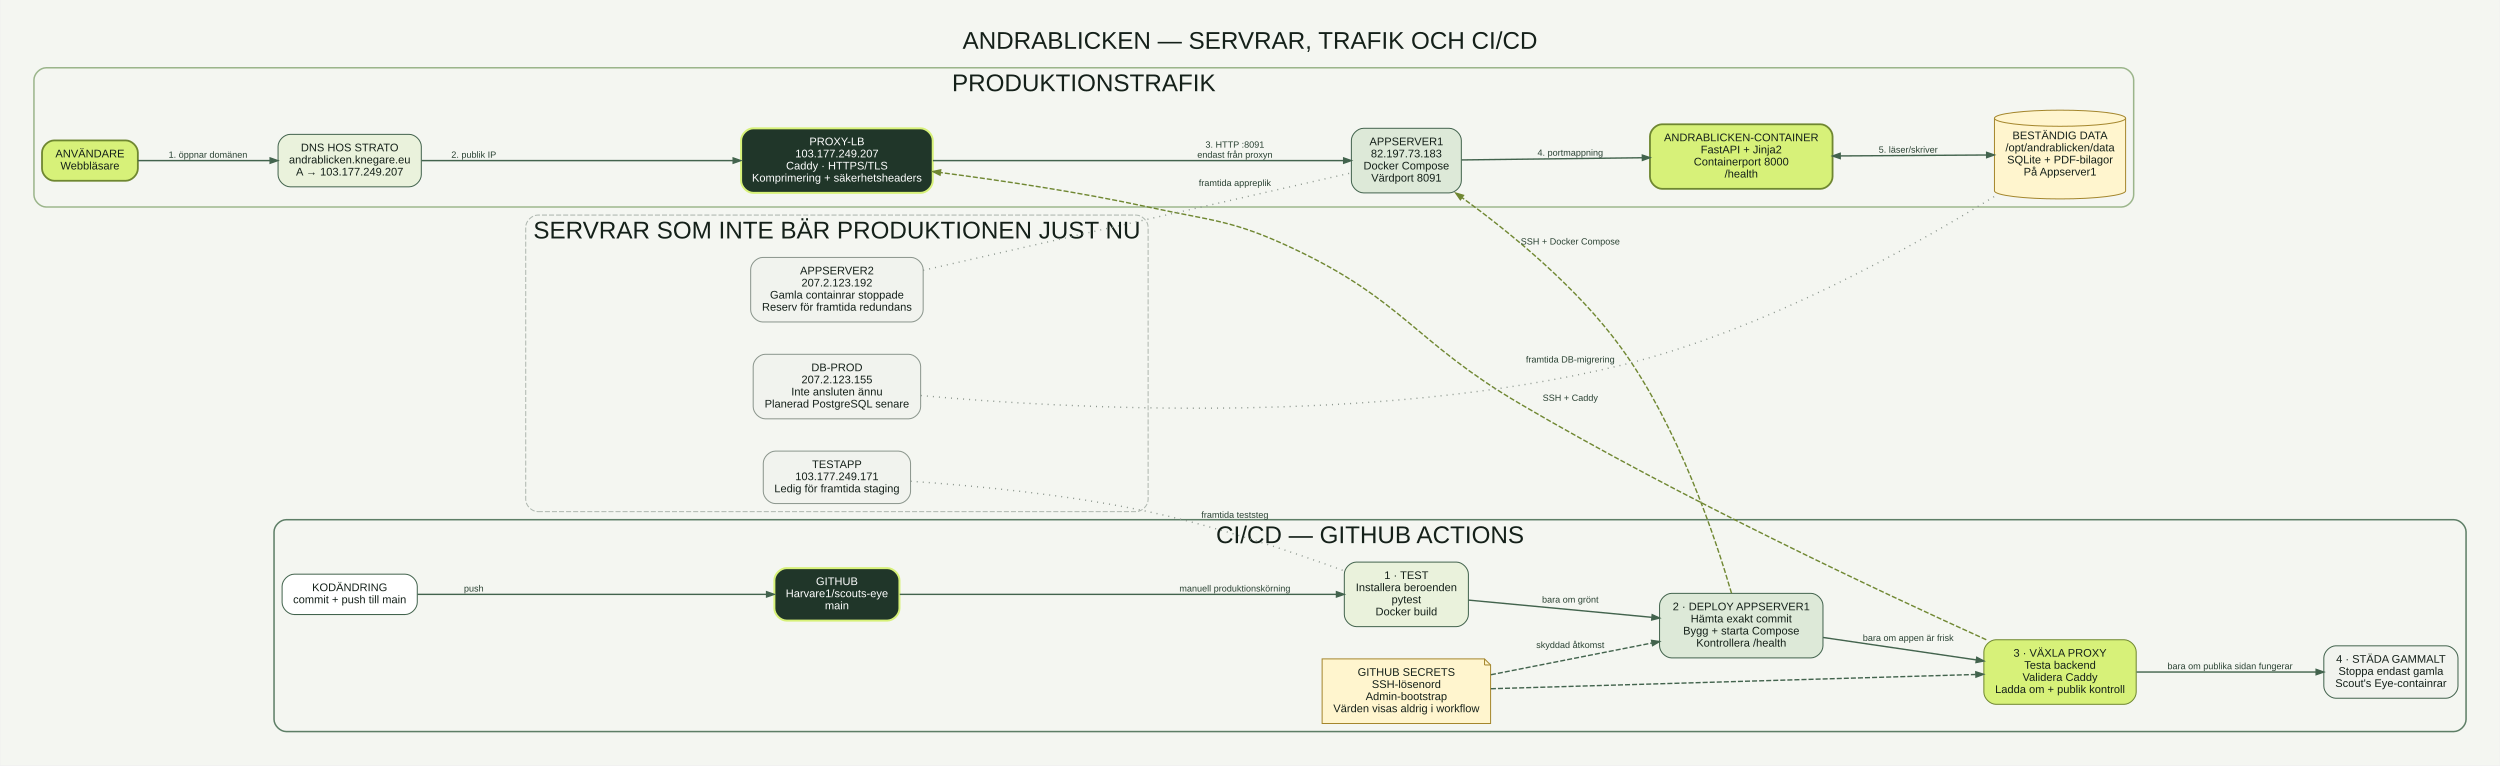
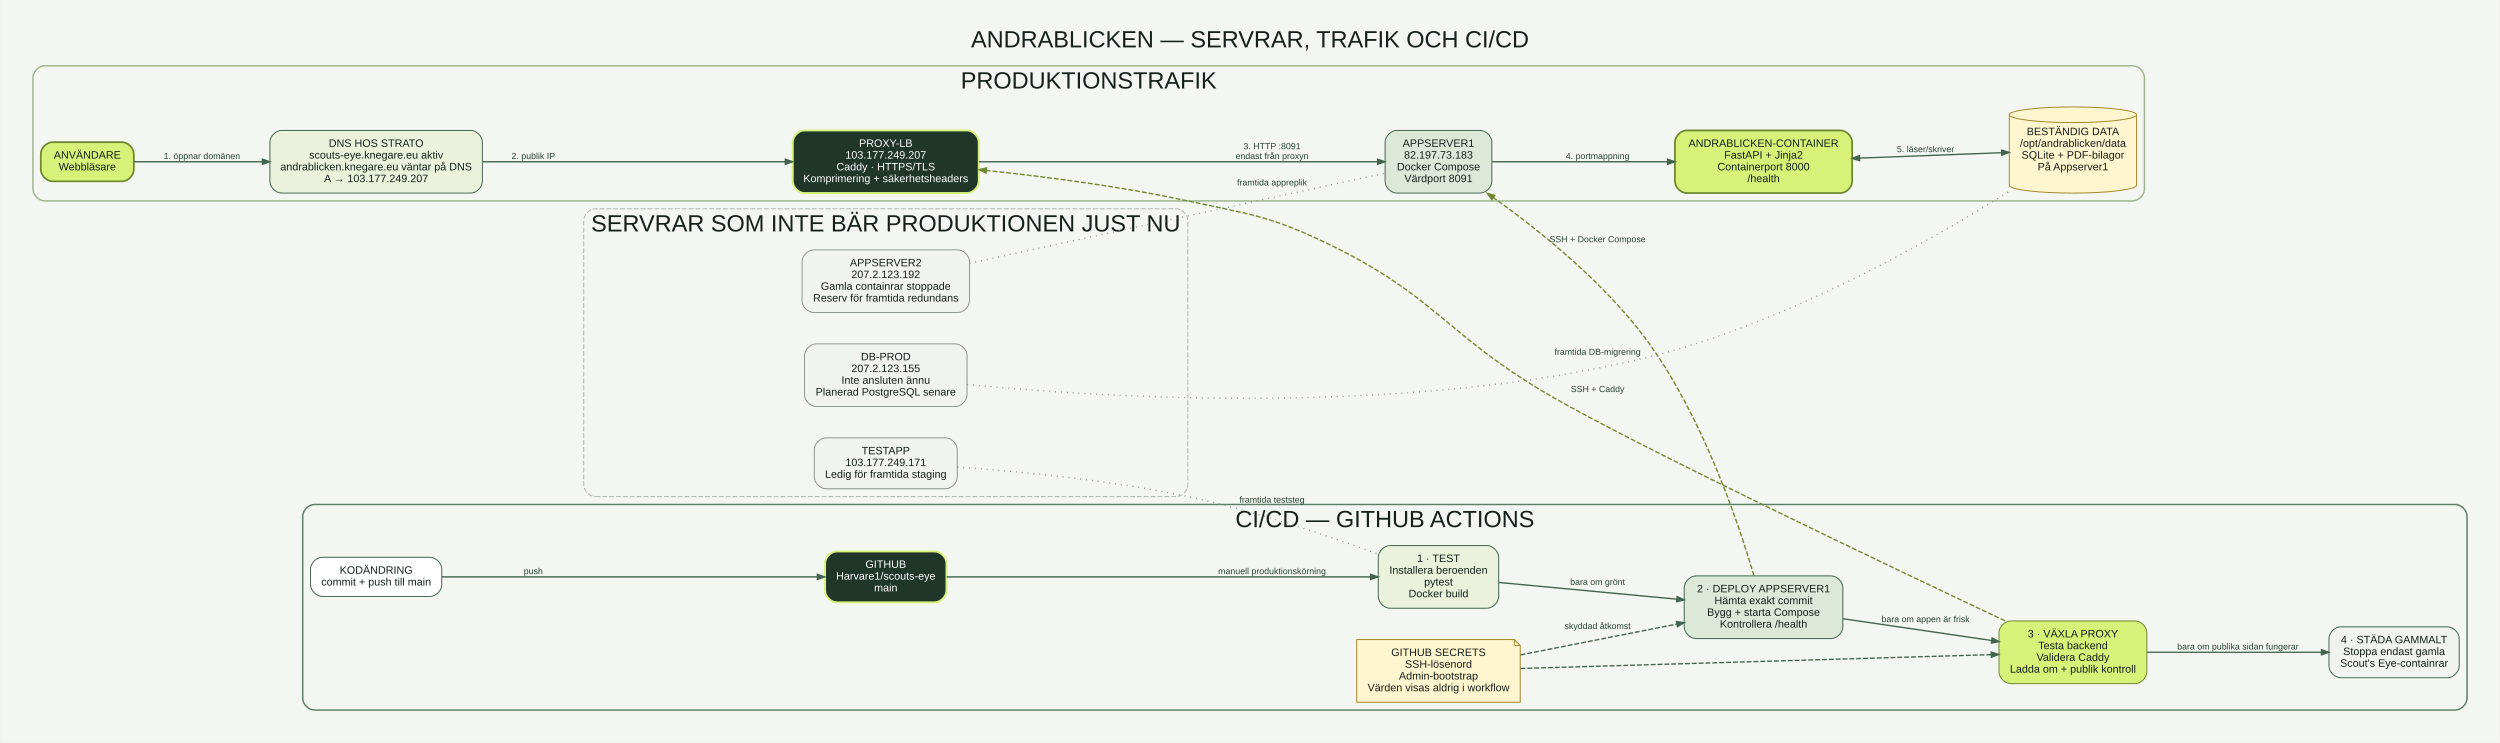
- <svg xmlns="http://www.w3.org/2000/svg" width="2477pt" height="758pt" viewBox="0.00 0.00 2477.40 758.40">
+ <svg xmlns="http://www.w3.org/2000/svg" width="2552pt" height="758pt" viewBox="0.00 0.00 2552.40 758.40">
  <g id="graph0" class="graph" transform="scale(1 1) rotate(0) translate(25.2 733.2)">
-     <polygon fill="#f4f6f1" stroke="transparent" points="-25.2,25.2 -25.2,-733.2 2452.2,-733.2 2452.2,25.2 -25.2,25.2" />
-     <text text-anchor="middle" x="1213.5" y="-684.8" font-family="Arial" font-size="24.00" fill="#142019">ANDRABLICKEN — SERVRAR, TRAFIK OCH CI/CD</text>
+     <polygon fill="#f4f6f1" stroke="transparent" points="-25.2,25.2 -25.2,-733.2 2527.2,-733.2 2527.2,25.2 -25.2,25.2" />
+     <text text-anchor="middle" x="1251" y="-684.8" font-family="Arial" font-size="24.00" fill="#142019">ANDRABLICKEN — SERVRAR, TRAFIK OCH CI/CD</text>
    <g id="clust1" class="cluster">
-       <path fill="#f4f6f1" stroke="#9bb58b" stroke-width="1.5" d="M20,-528C20,-528 2077.5,-528 2077.5,-528 2083.5,-528 2089.5,-534 2089.5,-540 2089.5,-540 2089.5,-654 2089.5,-654 2089.5,-660 2083.5,-666 2077.5,-666 2077.5,-666 20,-666 20,-666 14,-666 8,-660 8,-654 8,-654 8,-540 8,-540 8,-534 14,-528 20,-528" />
-       <text text-anchor="middle" x="1048.75" y="-642.8" font-family="Arial" font-size="24.00" fill="#142019">PRODUKTIONSTRAFIK</text>
+       <path fill="#f4f6f1" stroke="#9bb58b" stroke-width="1.5" d="M20,-528C20,-528 2152.5,-528 2152.5,-528 2158.5,-528 2164.5,-534 2164.5,-540 2164.5,-540 2164.5,-654 2164.5,-654 2164.5,-660 2158.5,-666 2152.5,-666 2152.5,-666 20,-666 20,-666 14,-666 8,-660 8,-654 8,-654 8,-540 8,-540 8,-534 14,-528 20,-528" />
+       <text text-anchor="middle" x="1086.25" y="-642.8" font-family="Arial" font-size="24.00" fill="#142019">PRODUKTIONSTRAFIK</text>
    </g>
    <g id="clust2" class="cluster">
-       <path fill="#f4f6f1" stroke="#5d7e66" stroke-width="1.5" d="M258,-8C258,-8 2407,-8 2407,-8 2413,-8 2419,-14 2419,-20 2419,-20 2419,-206 2419,-206 2419,-212 2413,-218 2407,-218 2407,-218 258,-218 258,-218 252,-218 246,-212 246,-206 246,-206 246,-20 246,-20 246,-14 252,-8 258,-8" />
-       <text text-anchor="middle" x="1332.5" y="-194.8" font-family="Arial" font-size="24.00" fill="#142019">CI/CD — GITHUB ACTIONS</text>
+       <path fill="#f4f6f1" stroke="#5d7e66" stroke-width="1.5" d="M295.5,-8C295.5,-8 2482,-8 2482,-8 2488,-8 2494,-14 2494,-20 2494,-20 2494,-206 2494,-206 2494,-212 2488,-218 2482,-218 2482,-218 295.5,-218 295.5,-218 289.5,-218 283.5,-212 283.5,-206 283.5,-206 283.5,-20 283.5,-20 283.5,-14 289.5,-8 295.5,-8" />
+       <text text-anchor="middle" x="1388.75" y="-194.8" font-family="Arial" font-size="24.00" fill="#142019">CI/CD — GITHUB ACTIONS</text>
    </g>
    <g id="clust3" class="cluster">
-       <path fill="#f4f6f1" stroke="#aeb7af" stroke-dasharray="5,2" d="M507.5,-226C507.5,-226 1100.5,-226 1100.5,-226 1106.5,-226 1112.5,-232 1112.5,-238 1112.5,-238 1112.5,-508 1112.5,-508 1112.5,-514 1106.5,-520 1100.5,-520 1100.5,-520 507.5,-520 507.5,-520 501.5,-520 495.5,-514 495.5,-508 495.5,-508 495.5,-238 495.5,-238 495.5,-232 501.5,-226 507.5,-226" />
-       <text text-anchor="middle" x="804" y="-496.8" font-family="Arial" font-size="24.00" fill="#142019">SERVRAR SOM INTE BÄR PRODUKTIONEN JUST NU</text>
+       <path fill="#f4f6f1" stroke="#aeb7af" stroke-dasharray="5,2" d="M582.5,-226C582.5,-226 1175.5,-226 1175.5,-226 1181.5,-226 1187.5,-232 1187.5,-238 1187.5,-238 1187.5,-508 1187.5,-508 1187.5,-514 1181.5,-520 1175.5,-520 1175.5,-520 582.5,-520 582.5,-520 576.5,-520 570.5,-514 570.5,-508 570.5,-508 570.5,-238 570.5,-238 570.5,-232 576.5,-226 582.5,-226" />
+       <text text-anchor="middle" x="879" y="-496.8" font-family="Arial" font-size="24.00" fill="#142019">SERVRAR SOM INTE BÄR PRODUKTIONEN JUST NU</text>
    </g>
    <g id="node1" class="node">
-       <path fill="#d7f179" stroke="#6f8731" stroke-width="1.8" d="M99,-594C99,-594 28,-594 28,-594 22,-594 16,-588 16,-582 16,-582 16,-566 16,-566 16,-560 22,-554 28,-554 28,-554 99,-554 99,-554 105,-554 111,-560 111,-566 111,-566 111,-582 111,-582 111,-588 105,-594 99,-594" />
-       <text text-anchor="middle" x="63.5" y="-577.2" font-family="Arial" font-size="11.00" fill="#142019">ANVÄNDARE</text>
-       <text text-anchor="middle" x="63.5" y="-565.2" font-family="Arial" font-size="11.00" fill="#142019">Webbläsare</text>
+       <path fill="#d7f179" stroke="#6f8731" stroke-width="1.8" d="M99,-588C99,-588 28,-588 28,-588 22,-588 16,-582 16,-576 16,-576 16,-560 16,-560 16,-554 22,-548 28,-548 28,-548 99,-548 99,-548 105,-548 111,-554 111,-560 111,-560 111,-576 111,-576 111,-582 105,-588 99,-588" />
+       <text text-anchor="middle" x="63.5" y="-571.2" font-family="Arial" font-size="11.00" fill="#142019">ANVÄNDARE</text>
+       <text text-anchor="middle" x="63.5" y="-559.2" font-family="Arial" font-size="11.00" fill="#142019">Webbläsare</text>
    </g>
    <g id="node2" class="node">
-       <path fill="#eaf2dc" stroke="#42634d" d="M380,-600C380,-600 262,-600 262,-600 256,-600 250,-594 250,-588 250,-588 250,-560 250,-560 250,-554 256,-548 262,-548 262,-548 380,-548 380,-548 386,-548 392,-554 392,-560 392,-560 392,-588 392,-588 392,-594 386,-600 380,-600" />
-       <text text-anchor="middle" x="321" y="-583.2" font-family="Arial" font-size="11.00" fill="#142019">DNS HOS STRATO</text>
-       <text text-anchor="middle" x="321" y="-571.2" font-family="Arial" font-size="11.00" fill="#142019">andrablicken.knegare.eu</text>
-       <text text-anchor="middle" x="321" y="-559.2" font-family="Arial" font-size="11.00" fill="#142019">A → 103.177.249.207</text>
+       <path fill="#eaf2dc" stroke="#42634d" d="M455,-600C455,-600 262,-600 262,-600 256,-600 250,-594 250,-588 250,-588 250,-548 250,-548 250,-542 256,-536 262,-536 262,-536 455,-536 455,-536 461,-536 467,-542 467,-548 467,-548 467,-588 467,-588 467,-594 461,-600 455,-600" />
+       <text text-anchor="middle" x="358.5" y="-583.2" font-family="Arial" font-size="11.00" fill="#142019">DNS HOS STRATO</text>
+       <text text-anchor="middle" x="358.5" y="-571.2" font-family="Arial" font-size="11.00" fill="#142019">scouts-eye.knegare.eu aktiv</text>
+       <text text-anchor="middle" x="358.5" y="-559.2" font-family="Arial" font-size="11.00" fill="#142019">andrablicken.knegare.eu väntar på DNS</text>
+       <text text-anchor="middle" x="358.5" y="-547.2" font-family="Arial" font-size="11.00" fill="#142019">A → 103.177.249.207</text>
    </g>
    <g id="edge1" class="edge">
-       <path fill="none" stroke="#42634d" stroke-width="1.4" d="M111.07,-574C147.59,-574 199.24,-574 242.04,-574" />
-       <polygon fill="#42634d" stroke="#42634d" stroke-width="1.4" points="242.15,-576.63 249.65,-574 242.15,-571.38 242.15,-576.63" />
-       <text text-anchor="middle" x="180.5" y="-576.8" font-family="Arial" font-size="9.00" fill="#294132">1. öppnar domänen</text>
+       <path fill="none" stroke="#42634d" stroke-width="1.4" d="M111.25,-568C146.53,-568 196.5,-568 242.22,-568" />
+       <polygon fill="#42634d" stroke="#42634d" stroke-width="1.4" points="242.31,-570.63 249.81,-568 242.31,-565.38 242.31,-570.63" />
+       <text text-anchor="middle" x="180.5" y="-570.8" font-family="Arial" font-size="9.00" fill="#294132">1. öppnar domänen</text>
    </g>
    <g id="node3" class="node">
-       <path fill="#203629" stroke="#d7f179" stroke-width="2" d="M887,-606C887,-606 721,-606 721,-606 715,-606 709,-600 709,-594 709,-594 709,-554 709,-554 709,-548 715,-542 721,-542 721,-542 887,-542 887,-542 893,-542 899,-548 899,-554 899,-554 899,-594 899,-594 899,-600 893,-606 887,-606" />
-       <text text-anchor="middle" x="804" y="-589.2" font-family="Arial" font-size="11.00" fill="#ffffff">PROXY-LB</text>
-       <text text-anchor="middle" x="804" y="-577.2" font-family="Arial" font-size="11.00" fill="#ffffff">103.177.249.207</text>
-       <text text-anchor="middle" x="804" y="-565.2" font-family="Arial" font-size="11.00" fill="#ffffff">Caddy · HTTPS/TLS</text>
-       <text text-anchor="middle" x="804" y="-553.2" font-family="Arial" font-size="11.00" fill="#ffffff">Komprimering + säkerhetsheaders</text>
+       <path fill="#203629" stroke="#d7f179" stroke-width="2" d="M962,-600C962,-600 796,-600 796,-600 790,-600 784,-594 784,-588 784,-588 784,-548 784,-548 784,-542 790,-536 796,-536 796,-536 962,-536 962,-536 968,-536 974,-542 974,-548 974,-548 974,-588 974,-588 974,-594 968,-600 962,-600" />
+       <text text-anchor="middle" x="879" y="-583.2" font-family="Arial" font-size="11.00" fill="#ffffff">PROXY-LB</text>
+       <text text-anchor="middle" x="879" y="-571.2" font-family="Arial" font-size="11.00" fill="#ffffff">103.177.249.207</text>
+       <text text-anchor="middle" x="879" y="-559.2" font-family="Arial" font-size="11.00" fill="#ffffff">Caddy · HTTPS/TLS</text>
+       <text text-anchor="middle" x="879" y="-547.2" font-family="Arial" font-size="11.00" fill="#ffffff">Komprimering + säkerhetsheaders</text>
    </g>
    <g id="edge2" class="edge">
-       <path fill="none" stroke="#42634d" stroke-width="1.4" d="M392.2,-574C473.48,-574 608.07,-574 700.93,-574" />
-       <polygon fill="#42634d" stroke="#42634d" stroke-width="1.4" points="701.16,-576.63 708.66,-574 701.16,-571.38 701.16,-576.63" />
-       <text text-anchor="middle" x="444" y="-576.8" font-family="Arial" font-size="9.00" fill="#294132">2. publik IP</text>
+       <path fill="none" stroke="#42634d" stroke-width="1.4" d="M467.25,-568C558.06,-568 687.09,-568 776.19,-568" />
+       <polygon fill="#42634d" stroke="#42634d" stroke-width="1.4" points="776.38,-570.63 783.88,-568 776.38,-565.38 776.38,-570.63" />
+       <text text-anchor="middle" x="519" y="-570.8" font-family="Arial" font-size="9.00" fill="#294132">2. publik IP</text>
    </g>
    <g id="node4" class="node">
-       <path fill="#dde9d8" stroke="#42634d" d="M1411,-606C1411,-606 1326,-606 1326,-606 1320,-606 1314,-600 1314,-594 1314,-594 1314,-554 1314,-554 1314,-548 1320,-542 1326,-542 1326,-542 1411,-542 1411,-542 1417,-542 1423,-548 1423,-554 1423,-554 1423,-594 1423,-594 1423,-600 1417,-606 1411,-606" />
-       <text text-anchor="middle" x="1368.5" y="-589.2" font-family="Arial" font-size="11.00" fill="#142019">APPSERVER1</text>
-       <text text-anchor="middle" x="1368.5" y="-577.2" font-family="Arial" font-size="11.00" fill="#142019">82.197.73.183</text>
-       <text text-anchor="middle" x="1368.5" y="-565.2" font-family="Arial" font-size="11.00" fill="#142019">Docker Compose</text>
-       <text text-anchor="middle" x="1368.5" y="-553.2" font-family="Arial" font-size="11.00" fill="#142019">Värdport 8091</text>
+       <path fill="#dde9d8" stroke="#42634d" d="M1486,-600C1486,-600 1401,-600 1401,-600 1395,-600 1389,-594 1389,-588 1389,-588 1389,-548 1389,-548 1389,-542 1395,-536 1401,-536 1401,-536 1486,-536 1486,-536 1492,-536 1498,-542 1498,-548 1498,-548 1498,-588 1498,-588 1498,-594 1492,-600 1486,-600" />
+       <text text-anchor="middle" x="1443.5" y="-583.2" font-family="Arial" font-size="11.00" fill="#142019">APPSERVER1</text>
+       <text text-anchor="middle" x="1443.5" y="-571.2" font-family="Arial" font-size="11.00" fill="#142019">82.197.73.183</text>
+       <text text-anchor="middle" x="1443.5" y="-559.2" font-family="Arial" font-size="11.00" fill="#142019">Docker Compose</text>
+       <text text-anchor="middle" x="1443.5" y="-547.2" font-family="Arial" font-size="11.00" fill="#142019">Värdport 8091</text>
    </g>
    <g id="edge3" class="edge">
-       <path fill="none" stroke="#42634d" stroke-width="1.4" d="M899.15,-574C1014.86,-574 1207.9,-574 1306.09,-574" />
-       <polygon fill="#42634d" stroke="#42634d" stroke-width="1.4" points="1306.36,-576.63 1313.86,-574 1306.36,-571.38 1306.36,-576.63" />
-       <text text-anchor="middle" x="1198.5" y="-586.8" font-family="Arial" font-size="9.00" fill="#294132">3. HTTP :8091</text>
-       <text text-anchor="middle" x="1198.5" y="-576.8" font-family="Arial" font-size="9.00" fill="#294132">endast från proxyn</text>
+       <path fill="none" stroke="#42634d" stroke-width="1.4" d="M974.15,-568C1089.86,-568 1282.9,-568 1381.09,-568" />
+       <polygon fill="#42634d" stroke="#42634d" stroke-width="1.4" points="1381.36,-570.63 1388.86,-568 1381.36,-565.38 1381.36,-570.63" />
+       <text text-anchor="middle" x="1273.5" y="-580.8" font-family="Arial" font-size="9.00" fill="#294132">3. HTTP :8091</text>
+       <text text-anchor="middle" x="1273.5" y="-570.8" font-family="Arial" font-size="9.00" fill="#294132">endast från proxyn</text>
    </g>
    <g id="node5" class="node">
-       <path fill="#d7f179" stroke="#6f8731" stroke-width="1.8" d="M1779,-610C1779,-610 1622,-610 1622,-610 1616,-610 1610,-604 1610,-598 1610,-598 1610,-558 1610,-558 1610,-552 1616,-546 1622,-546 1622,-546 1779,-546 1779,-546 1785,-546 1791,-552 1791,-558 1791,-558 1791,-598 1791,-598 1791,-604 1785,-610 1779,-610" />
-       <text text-anchor="middle" x="1700.5" y="-593.2" font-family="Arial" font-size="11.00" fill="#142019">ANDRABLICKEN-CONTAINER</text>
-       <text text-anchor="middle" x="1700.5" y="-581.2" font-family="Arial" font-size="11.00" fill="#142019">FastAPI + Jinja2</text>
-       <text text-anchor="middle" x="1700.5" y="-569.2" font-family="Arial" font-size="11.00" fill="#142019">Containerport 8000</text>
-       <text text-anchor="middle" x="1700.5" y="-557.2" font-family="Arial" font-size="11.00" fill="#142019">/health</text>
+       <path fill="#d7f179" stroke="#6f8731" stroke-width="1.8" d="M1854,-600C1854,-600 1697,-600 1697,-600 1691,-600 1685,-594 1685,-588 1685,-588 1685,-548 1685,-548 1685,-542 1691,-536 1697,-536 1697,-536 1854,-536 1854,-536 1860,-536 1866,-542 1866,-548 1866,-548 1866,-588 1866,-588 1866,-594 1860,-600 1854,-600" />
+       <text text-anchor="middle" x="1775.5" y="-583.2" font-family="Arial" font-size="11.00" fill="#142019">ANDRABLICKEN-CONTAINER</text>
+       <text text-anchor="middle" x="1775.5" y="-571.2" font-family="Arial" font-size="11.00" fill="#142019">FastAPI + Jinja2</text>
+       <text text-anchor="middle" x="1775.5" y="-559.2" font-family="Arial" font-size="11.00" fill="#142019">Containerport 8000</text>
+       <text text-anchor="middle" x="1775.5" y="-547.2" font-family="Arial" font-size="11.00" fill="#142019">/health</text>
    </g>
    <g id="edge4" class="edge">
-       <path fill="none" stroke="#42634d" stroke-width="1.4" d="M1423.25,-574.65C1471.58,-575.24 1543.75,-576.11 1602.2,-576.82" />
-       <polygon fill="#42634d" stroke="#42634d" stroke-width="1.4" points="1602.45,-579.45 1609.98,-576.91 1602.52,-574.2 1602.45,-579.45" />
-       <text text-anchor="middle" x="1531" y="-578.8" font-family="Arial" font-size="9.00" fill="#294132">4. portmappning</text>
+       <path fill="none" stroke="#42634d" stroke-width="1.4" d="M1498.25,-568C1546.58,-568 1618.75,-568 1677.2,-568" />
+       <polygon fill="#42634d" stroke="#42634d" stroke-width="1.4" points="1677.48,-570.63 1684.98,-568 1677.48,-565.38 1677.48,-570.63" />
+       <text text-anchor="middle" x="1606" y="-570.8" font-family="Arial" font-size="9.00" fill="#294132">4. portmappning</text>
    </g>
    <g id="node6" class="node">
-       <path fill="#fff5ce" stroke="#a4862c" d="M2081.5,-616C2081.5,-620.41 2052.37,-624 2016.5,-624 1980.63,-624 1951.5,-620.41 1951.5,-616 1951.5,-616 1951.5,-544 1951.5,-544 1951.5,-539.59 1980.63,-536 2016.5,-536 2052.37,-536 2081.5,-539.59 2081.5,-544 2081.5,-544 2081.5,-616 2081.5,-616" />
-       <path fill="none" stroke="#a4862c" d="M2081.5,-616C2081.5,-611.59 2052.37,-608 2016.5,-608 1980.63,-608 1951.5,-611.59 1951.5,-616" />
-       <text text-anchor="middle" x="2016.5" y="-595.2" font-family="Arial" font-size="11.00" fill="#142019">BESTÄNDIG DATA</text>
-       <text text-anchor="middle" x="2016.5" y="-583.2" font-family="Arial" font-size="11.00" fill="#142019">/opt/andrablicken/data</text>
-       <text text-anchor="middle" x="2016.5" y="-571.2" font-family="Arial" font-size="11.00" fill="#142019">SQLite + PDF-bilagor</text>
-       <text text-anchor="middle" x="2016.5" y="-559.2" font-family="Arial" font-size="11.00" fill="#142019">På Appserver1</text>
+       <path fill="#fff5ce" stroke="#a4862c" d="M2156.5,-616C2156.5,-620.41 2127.37,-624 2091.5,-624 2055.63,-624 2026.5,-620.41 2026.5,-616 2026.5,-616 2026.5,-544 2026.5,-544 2026.5,-539.59 2055.63,-536 2091.5,-536 2127.37,-536 2156.5,-539.59 2156.5,-544 2156.5,-544 2156.5,-616 2156.5,-616" />
+       <path fill="none" stroke="#a4862c" d="M2156.5,-616C2156.5,-611.59 2127.37,-608 2091.5,-608 2055.63,-608 2026.5,-611.59 2026.5,-616" />
+       <text text-anchor="middle" x="2091.5" y="-595.2" font-family="Arial" font-size="11.00" fill="#142019">BESTÄNDIG DATA</text>
+       <text text-anchor="middle" x="2091.5" y="-583.2" font-family="Arial" font-size="11.00" fill="#142019">/opt/andrablicken/data</text>
+       <text text-anchor="middle" x="2091.5" y="-571.2" font-family="Arial" font-size="11.00" fill="#142019">SQLite + PDF-bilagor</text>
+       <text text-anchor="middle" x="2091.5" y="-559.2" font-family="Arial" font-size="11.00" fill="#142019">På Appserver1</text>
    </g>
    <g id="edge5" class="edge">
-       <path fill="none" stroke="#42634d" stroke-width="1.4" d="M1798.63,-578.62C1845.47,-578.92 1900.67,-579.27 1943.66,-579.54" />
-       <polygon fill="#42634d" stroke="#42634d" stroke-width="1.4" points="1798.58,-575.99 1791.06,-578.57 1798.54,-581.24 1798.58,-575.99" />
-       <polygon fill="#42634d" stroke="#42634d" stroke-width="1.4" points="1943.75,-582.17 1951.26,-579.59 1943.78,-576.92 1943.75,-582.17" />
-       <text text-anchor="middle" x="1866" y="-581.8" font-family="Arial" font-size="9.00" fill="#294132">5. läser/skriver</text>
+       <path fill="none" stroke="#42634d" stroke-width="1.4" d="M1873.63,-571.71C1920.47,-573.5 1975.67,-575.61 2018.66,-577.25" />
+       <polygon fill="#42634d" stroke="#42634d" stroke-width="1.4" points="1873.65,-569.09 1866.06,-571.42 1873.45,-574.33 1873.65,-569.09" />
+       <polygon fill="#42634d" stroke="#42634d" stroke-width="1.4" points="2018.67,-579.88 2026.26,-577.55 2018.87,-574.64 2018.67,-579.88" />
+       <text text-anchor="middle" x="1941" y="-577.8" font-family="Arial" font-size="9.00" fill="#294132">5. läser/skriver</text>
    </g>
    <g id="node7" class="node">
-       <path fill="#ffffff" stroke="#42634d" d="M376,-164C376,-164 266,-164 266,-164 260,-164 254,-158 254,-152 254,-152 254,-136 254,-136 254,-130 260,-124 266,-124 266,-124 376,-124 376,-124 382,-124 388,-130 388,-136 388,-136 388,-152 388,-152 388,-158 382,-164 376,-164" />
-       <text text-anchor="middle" x="321" y="-147.2" font-family="Arial" font-size="11.00" fill="#142019">KODÄNDRING</text>
-       <text text-anchor="middle" x="321" y="-135.2" font-family="Arial" font-size="11.00" fill="#142019">commit + push till main</text>
+       <path fill="#ffffff" stroke="#42634d" d="M413.5,-164C413.5,-164 303.5,-164 303.5,-164 297.5,-164 291.5,-158 291.5,-152 291.5,-152 291.5,-136 291.5,-136 291.5,-130 297.5,-124 303.5,-124 303.5,-124 413.5,-124 413.5,-124 419.5,-124 425.5,-130 425.5,-136 425.5,-136 425.5,-152 425.5,-152 425.5,-158 419.5,-164 413.5,-164" />
+       <text text-anchor="middle" x="358.5" y="-147.2" font-family="Arial" font-size="11.00" fill="#142019">KODÄNDRING</text>
+       <text text-anchor="middle" x="358.5" y="-135.2" font-family="Arial" font-size="11.00" fill="#142019">commit + push till main</text>
    </g>
    <g id="node8" class="node">
-       <path fill="#203629" stroke="#d7f179" stroke-width="2" d="M854,-170C854,-170 754,-170 754,-170 748,-170 742,-164 742,-158 742,-158 742,-130 742,-130 742,-124 748,-118 754,-118 754,-118 854,-118 854,-118 860,-118 866,-124 866,-130 866,-130 866,-158 866,-158 866,-164 860,-170 854,-170" />
-       <text text-anchor="middle" x="804" y="-153.2" font-family="Arial" font-size="11.00" fill="#ffffff">GITHUB</text>
-       <text text-anchor="middle" x="804" y="-141.2" font-family="Arial" font-size="11.00" fill="#ffffff">Harvare1/scouts-eye</text>
-       <text text-anchor="middle" x="804" y="-129.2" font-family="Arial" font-size="11.00" fill="#ffffff">main</text>
+       <path fill="#203629" stroke="#d7f179" stroke-width="2" d="M929,-170C929,-170 829,-170 829,-170 823,-170 817,-164 817,-158 817,-158 817,-130 817,-130 817,-124 823,-118 829,-118 829,-118 929,-118 929,-118 935,-118 941,-124 941,-130 941,-130 941,-158 941,-158 941,-164 935,-170 929,-170" />
+       <text text-anchor="middle" x="879" y="-153.2" font-family="Arial" font-size="11.00" fill="#ffffff">GITHUB</text>
+       <text text-anchor="middle" x="879" y="-141.2" font-family="Arial" font-size="11.00" fill="#ffffff">Harvare1/scouts-eye</text>
+       <text text-anchor="middle" x="879" y="-129.2" font-family="Arial" font-size="11.00" fill="#ffffff">main</text>
    </g>
    <g id="edge6" class="edge">
-       <path fill="none" stroke="#42634d" stroke-width="1.4" d="M388.12,-144C479.04,-144 641.86,-144 734.18,-144" />
-       <polygon fill="#42634d" stroke="#42634d" stroke-width="1.4" points="734.29,-146.63 741.79,-144 734.29,-141.38 734.29,-146.63" />
-       <text text-anchor="middle" x="444" y="-146.8" font-family="Arial" font-size="9.00" fill="#294132">push</text>
+       <path fill="none" stroke="#42634d" stroke-width="1.4" d="M425.7,-144C524.28,-144 708.78,-144 808.98,-144" />
+       <polygon fill="#42634d" stroke="#42634d" stroke-width="1.4" points="809.13,-146.63 816.63,-144 809.13,-141.38 809.13,-146.63" />
+       <text text-anchor="middle" x="519" y="-146.8" font-family="Arial" font-size="9.00" fill="#294132">push</text>
    </g>
    <g id="node9" class="node">
-       <path fill="#eaf2dc" stroke="#42634d" d="M1418,-176C1418,-176 1319,-176 1319,-176 1313,-176 1307,-170 1307,-164 1307,-164 1307,-124 1307,-124 1307,-118 1313,-112 1319,-112 1319,-112 1418,-112 1418,-112 1424,-112 1430,-118 1430,-124 1430,-124 1430,-164 1430,-164 1430,-170 1424,-176 1418,-176" />
-       <text text-anchor="middle" x="1368.5" y="-159.2" font-family="Arial" font-size="11.00" fill="#142019">1 · TEST</text>
-       <text text-anchor="middle" x="1368.5" y="-147.2" font-family="Arial" font-size="11.00" fill="#142019">Installera beroenden</text>
-       <text text-anchor="middle" x="1368.5" y="-135.2" font-family="Arial" font-size="11.00" fill="#142019">pytest</text>
-       <text text-anchor="middle" x="1368.5" y="-123.2" font-family="Arial" font-size="11.00" fill="#142019">Docker build</text>
+       <path fill="#eaf2dc" stroke="#42634d" d="M1493,-176C1493,-176 1394,-176 1394,-176 1388,-176 1382,-170 1382,-164 1382,-164 1382,-124 1382,-124 1382,-118 1388,-112 1394,-112 1394,-112 1493,-112 1493,-112 1499,-112 1505,-118 1505,-124 1505,-124 1505,-164 1505,-164 1505,-170 1499,-176 1493,-176" />
+       <text text-anchor="middle" x="1443.5" y="-159.2" font-family="Arial" font-size="11.00" fill="#142019">1 · TEST</text>
+       <text text-anchor="middle" x="1443.5" y="-147.2" font-family="Arial" font-size="11.00" fill="#142019">Installera beroenden</text>
+       <text text-anchor="middle" x="1443.5" y="-135.2" font-family="Arial" font-size="11.00" fill="#142019">pytest</text>
+       <text text-anchor="middle" x="1443.5" y="-123.2" font-family="Arial" font-size="11.00" fill="#142019">Docker build</text>
    </g>
    <g id="edge7" class="edge">
-       <path fill="none" stroke="#42634d" stroke-width="1.4" d="M866.27,-144C972.07,-144 1188.31,-144 1298.95,-144" />
-       <polygon fill="#42634d" stroke="#42634d" stroke-width="1.4" points="1299.23,-146.63 1306.73,-144 1299.23,-141.38 1299.23,-146.63" />
-       <text text-anchor="middle" x="1198.5" y="-146.8" font-family="Arial" font-size="9.00" fill="#294132">manuell produktionskörning</text>
+       <path fill="none" stroke="#42634d" stroke-width="1.4" d="M941.27,-144C1047.07,-144 1263.31,-144 1373.95,-144" />
+       <polygon fill="#42634d" stroke="#42634d" stroke-width="1.4" points="1374.23,-146.63 1381.73,-144 1374.23,-141.38 1374.23,-146.63" />
+       <text text-anchor="middle" x="1273.5" y="-146.8" font-family="Arial" font-size="9.00" fill="#294132">manuell produktionskörning</text>
    </g>
    <g id="node10" class="node">
-       <path fill="#dde9d8" stroke="#42634d" d="M1769.5,-145C1769.5,-145 1631.5,-145 1631.5,-145 1625.5,-145 1619.5,-139 1619.5,-133 1619.5,-133 1619.5,-93 1619.5,-93 1619.5,-87 1625.5,-81 1631.5,-81 1631.5,-81 1769.5,-81 1769.5,-81 1775.5,-81 1781.5,-87 1781.5,-93 1781.5,-93 1781.5,-133 1781.5,-133 1781.5,-139 1775.5,-145 1769.5,-145" />
-       <text text-anchor="middle" x="1700.5" y="-128.2" font-family="Arial" font-size="11.00" fill="#142019">2 · DEPLOY APPSERVER1</text>
-       <text text-anchor="middle" x="1700.5" y="-116.2" font-family="Arial" font-size="11.00" fill="#142019">Hämta exakt commit</text>
-       <text text-anchor="middle" x="1700.5" y="-104.2" font-family="Arial" font-size="11.00" fill="#142019">Bygg + starta Compose</text>
-       <text text-anchor="middle" x="1700.5" y="-92.2" font-family="Arial" font-size="11.00" fill="#142019">Kontrollera /health</text>
+       <path fill="#dde9d8" stroke="#42634d" d="M1844.5,-145C1844.5,-145 1706.5,-145 1706.5,-145 1700.5,-145 1694.5,-139 1694.5,-133 1694.5,-133 1694.5,-93 1694.5,-93 1694.5,-87 1700.5,-81 1706.5,-81 1706.5,-81 1844.5,-81 1844.5,-81 1850.5,-81 1856.5,-87 1856.5,-93 1856.5,-93 1856.5,-133 1856.5,-133 1856.5,-139 1850.5,-145 1844.5,-145" />
+       <text text-anchor="middle" x="1775.5" y="-128.2" font-family="Arial" font-size="11.00" fill="#142019">2 · DEPLOY APPSERVER1</text>
+       <text text-anchor="middle" x="1775.5" y="-116.2" font-family="Arial" font-size="11.00" fill="#142019">Hämta exakt commit</text>
+       <text text-anchor="middle" x="1775.5" y="-104.2" font-family="Arial" font-size="11.00" fill="#142019">Bygg + starta Compose</text>
+       <text text-anchor="middle" x="1775.5" y="-92.2" font-family="Arial" font-size="11.00" fill="#142019">Kontrollera /health</text>
    </g>
    <g id="edge8" class="edge">
-       <path fill="none" stroke="#42634d" stroke-width="1.4" d="M1430.03,-138.31C1480.96,-133.53 1554.45,-126.63 1611.82,-121.24" />
-       <polygon fill="#42634d" stroke="#42634d" stroke-width="1.4" points="1612.22,-123.84 1619.45,-120.52 1611.73,-118.61 1612.22,-123.84" />
-       <text text-anchor="middle" x="1531" y="-135.8" font-family="Arial" font-size="9.00" fill="#294132">bara om grönt</text>
+       <path fill="none" stroke="#42634d" stroke-width="1.4" d="M1505.03,-138.31C1555.96,-133.53 1629.45,-126.63 1686.82,-121.24" />
+       <polygon fill="#42634d" stroke="#42634d" stroke-width="1.4" points="1687.22,-123.84 1694.45,-120.52 1686.73,-118.61 1687.22,-123.84" />
+       <text text-anchor="middle" x="1606" y="-135.8" font-family="Arial" font-size="9.00" fill="#294132">bara om grönt</text>
    </g>
    <g id="edge13" class="edge">
-       <path fill="none" stroke="#6f8731" stroke-width="1.4" stroke-dasharray="5,2" d="M1690.82,-145.16C1675.15,-199.22 1638.36,-310.14 1581,-389 1537.2,-449.22 1470.43,-503.4 1423.67,-537.33" />
-       <polygon fill="#6f8731" stroke="#6f8731" stroke-width="1.4" points="1422.04,-535.27 1417.49,-541.78 1425.11,-539.53 1422.04,-535.27" />
-       <text text-anchor="middle" x="1531" y="-490.8" font-family="Arial" font-size="9.00" fill="#294132">SSH + Docker Compose</text>
+       <path fill="none" stroke="#6f8731" stroke-width="1.4" stroke-dasharray="5,2" d="M1765.68,-145.28C1749.92,-198.98 1713.15,-308.42 1656,-386 1612.42,-445.16 1546.23,-498.11 1499.52,-531.44" />
+       <polygon fill="#6f8731" stroke="#6f8731" stroke-width="1.4" points="1497.96,-529.33 1493.35,-535.81 1500.99,-533.62 1497.96,-529.33" />
+       <text text-anchor="middle" x="1606" y="-485.8" font-family="Arial" font-size="9.00" fill="#294132">SSH + Docker Compose</text>
    </g>
    <g id="node11" class="node">
-       <path fill="#d7f179" stroke="#6f8731" d="M2080,-99C2080,-99 1953,-99 1953,-99 1947,-99 1941,-93 1941,-87 1941,-87 1941,-47 1941,-47 1941,-41 1947,-35 1953,-35 1953,-35 2080,-35 2080,-35 2086,-35 2092,-41 2092,-47 2092,-47 2092,-87 2092,-87 2092,-93 2086,-99 2080,-99" />
-       <text text-anchor="middle" x="2016.5" y="-82.2" font-family="Arial" font-size="11.00" fill="#142019">3 · VÄXLA PROXY</text>
-       <text text-anchor="middle" x="2016.5" y="-70.2" font-family="Arial" font-size="11.00" fill="#142019">Testa backend</text>
-       <text text-anchor="middle" x="2016.5" y="-58.2" font-family="Arial" font-size="11.00" fill="#142019">Validera Caddy</text>
-       <text text-anchor="middle" x="2016.5" y="-46.2" font-family="Arial" font-size="11.00" fill="#142019">Ladda om + publik kontroll</text>
+       <path fill="#d7f179" stroke="#6f8731" d="M2155,-99C2155,-99 2028,-99 2028,-99 2022,-99 2016,-93 2016,-87 2016,-87 2016,-47 2016,-47 2016,-41 2022,-35 2028,-35 2028,-35 2155,-35 2155,-35 2161,-35 2167,-41 2167,-47 2167,-47 2167,-87 2167,-87 2167,-93 2161,-99 2155,-99" />
+       <text text-anchor="middle" x="2091.5" y="-82.2" font-family="Arial" font-size="11.00" fill="#142019">3 · VÄXLA PROXY</text>
+       <text text-anchor="middle" x="2091.5" y="-70.2" font-family="Arial" font-size="11.00" fill="#142019">Testa backend</text>
+       <text text-anchor="middle" x="2091.5" y="-58.2" font-family="Arial" font-size="11.00" fill="#142019">Validera Caddy</text>
+       <text text-anchor="middle" x="2091.5" y="-46.2" font-family="Arial" font-size="11.00" fill="#142019">Ladda om + publik kontroll</text>
    </g>
    <g id="edge9" class="edge">
-       <path fill="none" stroke="#42634d" stroke-width="1.4" d="M1781.55,-101.27C1828.12,-94.45 1886.68,-85.87 1933.57,-79" />
-       <polygon fill="#42634d" stroke="#42634d" stroke-width="1.4" points="1933.95,-81.6 1940.99,-77.92 1933.19,-76.41 1933.95,-81.6" />
-       <text text-anchor="middle" x="1866" y="-97.8" font-family="Arial" font-size="9.00" fill="#294132">bara om appen är frisk</text>
+       <path fill="none" stroke="#42634d" stroke-width="1.4" d="M1856.55,-101.27C1903.12,-94.45 1961.68,-85.87 2008.57,-79" />
+       <polygon fill="#42634d" stroke="#42634d" stroke-width="1.4" points="2008.95,-81.6 2015.99,-77.92 2008.19,-76.41 2008.95,-81.6" />
+       <text text-anchor="middle" x="1941" y="-97.8" font-family="Arial" font-size="9.00" fill="#294132">bara om appen är frisk</text>
    </g>
    <g id="edge14" class="edge">
-       <path fill="none" stroke="#6f8731" stroke-width="1.4" stroke-dasharray="5,2" d="M1943.38,-99.02C1839.12,-146.17 1641.21,-238.92 1481,-333 1376.51,-394.36 1365.68,-435.47 1256,-487 1195.97,-515.21 1177.33,-513.95 1112.5,-528 1044.45,-542.75 966.92,-554.31 906.73,-562.15" />
-       <polygon fill="#6f8731" stroke="#6f8731" stroke-width="1.4" points="906.2,-559.58 899.1,-563.14 906.87,-564.78 906.2,-559.58" />
-       <text text-anchor="middle" x="1531" y="-335.8" font-family="Arial" font-size="9.00" fill="#294132">SSH + Caddy</text>
+       <path fill="none" stroke="#6f8731" stroke-width="1.4" stroke-dasharray="5,2" d="M2022.09,-99.16C1898.18,-157.66 1641.5,-280.05 1556,-330 1451.37,-391.13 1440.18,-431.41 1331,-484 1270.9,-512.95 1252.69,-513.87 1187.5,-528 1119.64,-542.71 1042.1,-552.75 981.86,-559.09" />
+       <polygon fill="#6f8731" stroke="#6f8731" stroke-width="1.4" points="981.42,-556.5 974.23,-559.89 981.96,-561.72 981.42,-556.5" />
+       <text text-anchor="middle" x="1606" y="-332.8" font-family="Arial" font-size="9.00" fill="#294132">SSH + Caddy</text>
    </g>
    <g id="node12" class="node">
-       <path fill="#f1f3ee" stroke="#42634d" d="M2399,-93C2399,-93 2290,-93 2290,-93 2284,-93 2278,-87 2278,-81 2278,-81 2278,-53 2278,-53 2278,-47 2284,-41 2290,-41 2290,-41 2399,-41 2399,-41 2405,-41 2411,-47 2411,-53 2411,-53 2411,-81 2411,-81 2411,-87 2405,-93 2399,-93" />
-       <text text-anchor="middle" x="2344.5" y="-76.2" font-family="Arial" font-size="11.00" fill="#142019">4 · STÄDA GAMMALT</text>
-       <text text-anchor="middle" x="2344.5" y="-64.2" font-family="Arial" font-size="11.00" fill="#142019">Stoppa endast gamla</text>
-       <text text-anchor="middle" x="2344.5" y="-52.2" font-family="Arial" font-size="11.00" fill="#142019">Scout's Eye-containrar</text>
+       <path fill="#f1f3ee" stroke="#42634d" d="M2474,-93C2474,-93 2365,-93 2365,-93 2359,-93 2353,-87 2353,-81 2353,-81 2353,-53 2353,-53 2353,-47 2359,-41 2365,-41 2365,-41 2474,-41 2474,-41 2480,-41 2486,-47 2486,-53 2486,-53 2486,-81 2486,-81 2486,-87 2480,-93 2474,-93" />
+       <text text-anchor="middle" x="2419.5" y="-76.2" font-family="Arial" font-size="11.00" fill="#142019">4 · STÄDA GAMMALT</text>
+       <text text-anchor="middle" x="2419.5" y="-64.2" font-family="Arial" font-size="11.00" fill="#142019">Stoppa endast gamla</text>
+       <text text-anchor="middle" x="2419.5" y="-52.2" font-family="Arial" font-size="11.00" fill="#142019">Scout's Eye-containrar</text>
    </g>
    <g id="edge10" class="edge">
-       <path fill="none" stroke="#42634d" stroke-width="1.4" d="M2092.29,-67C2145.68,-67 2217.15,-67 2270.2,-67" />
-       <polygon fill="#42634d" stroke="#42634d" stroke-width="1.4" points="2270.39,-69.63 2277.89,-67 2270.39,-64.38 2270.39,-69.63" />
-       <text text-anchor="middle" x="2185" y="-69.8" font-family="Arial" font-size="9.00" fill="#294132">bara om publika sidan fungerar</text>
+       <path fill="none" stroke="#42634d" stroke-width="1.4" d="M2167.29,-67C2220.68,-67 2292.15,-67 2345.2,-67" />
+       <polygon fill="#42634d" stroke="#42634d" stroke-width="1.4" points="2345.39,-69.63 2352.89,-67 2345.39,-64.38 2345.39,-69.63" />
+       <text text-anchor="middle" x="2260" y="-69.8" font-family="Arial" font-size="9.00" fill="#294132">bara om publika sidan fungerar</text>
    </g>
    <g id="node13" class="node">
-       <polygon fill="#fff5ce" stroke="#a4862c" points="1446,-80 1285,-80 1285,-16 1452,-16 1452,-74 1446,-80" />
-       <polyline fill="none" stroke="#a4862c" points="1446,-80 1446,-74 " />
-       <polyline fill="none" stroke="#a4862c" points="1452,-74 1446,-74 " />
-       <text text-anchor="middle" x="1368.5" y="-63.2" font-family="Arial" font-size="11.00" fill="#142019">GITHUB SECRETS</text>
-       <text text-anchor="middle" x="1368.5" y="-51.2" font-family="Arial" font-size="11.00" fill="#142019">SSH-lösenord</text>
-       <text text-anchor="middle" x="1368.5" y="-39.2" font-family="Arial" font-size="11.00" fill="#142019">Admin-bootstrap</text>
-       <text text-anchor="middle" x="1368.5" y="-27.2" font-family="Arial" font-size="11.00" fill="#142019">Värden visas aldrig i workflow</text>
+       <polygon fill="#fff5ce" stroke="#a4862c" points="1521,-80 1360,-80 1360,-16 1527,-16 1527,-74 1521,-80" />
+       <polyline fill="none" stroke="#a4862c" points="1521,-80 1521,-74 " />
+       <polyline fill="none" stroke="#a4862c" points="1527,-74 1521,-74 " />
+       <text text-anchor="middle" x="1443.5" y="-63.2" font-family="Arial" font-size="11.00" fill="#142019">GITHUB SECRETS</text>
+       <text text-anchor="middle" x="1443.5" y="-51.2" font-family="Arial" font-size="11.00" fill="#142019">SSH-lösenord</text>
+       <text text-anchor="middle" x="1443.5" y="-39.2" font-family="Arial" font-size="11.00" fill="#142019">Admin-bootstrap</text>
+       <text text-anchor="middle" x="1443.5" y="-27.2" font-family="Arial" font-size="11.00" fill="#142019">Värden visas aldrig i workflow</text>
    </g>
    <g id="edge11" class="edge">
-       <path fill="none" stroke="#42634d" stroke-width="1.4" stroke-dasharray="5,2" d="M1452.35,-64.32C1501.02,-73.9 1562.49,-86.01 1611.95,-95.76" />
-       <polygon fill="#42634d" stroke="#42634d" stroke-width="1.4" points="1611.6,-98.36 1619.47,-97.24 1612.62,-93.21 1611.6,-98.36" />
-       <text text-anchor="middle" x="1531" y="-90.8" font-family="Arial" font-size="9.00" fill="#294132">skyddad åtkomst</text>
+       <path fill="none" stroke="#42634d" stroke-width="1.4" stroke-dasharray="5,2" d="M1527.35,-64.32C1576.02,-73.9 1637.49,-86.01 1686.95,-95.76" />
+       <polygon fill="#42634d" stroke="#42634d" stroke-width="1.4" points="1686.6,-98.36 1694.47,-97.24 1687.62,-93.21 1686.6,-98.36" />
+       <text text-anchor="middle" x="1606" y="-90.8" font-family="Arial" font-size="9.00" fill="#294132">skyddad åtkomst</text>
    </g>
    <g id="edge12" class="edge">
-       <path fill="none" stroke="#42634d" stroke-width="1.4" stroke-dasharray="5,2" d="M1452.3,-50.44C1576.35,-54.08 1809.08,-60.93 1932.97,-64.57" />
-       <polygon fill="#42634d" stroke="#42634d" stroke-width="1.4" points="1933.03,-67.2 1940.61,-64.8 1933.19,-61.95 1933.03,-67.2" />
+       <path fill="none" stroke="#42634d" stroke-width="1.4" stroke-dasharray="5,2" d="M1527.3,-50.44C1651.35,-54.08 1884.08,-60.93 2007.97,-64.57" />
+       <polygon fill="#42634d" stroke="#42634d" stroke-width="1.4" points="2008.03,-67.2 2015.61,-64.8 2008.19,-61.95 2008.03,-67.2" />
    </g>
    <g id="node14" class="node">
-       <path fill="#f1f3ee" stroke="#8a958c" d="M877.5,-478C877.5,-478 730.5,-478 730.5,-478 724.5,-478 718.5,-472 718.5,-466 718.5,-466 718.5,-426 718.5,-426 718.5,-420 724.5,-414 730.5,-414 730.5,-414 877.5,-414 877.5,-414 883.5,-414 889.5,-420 889.5,-426 889.5,-426 889.5,-466 889.5,-466 889.5,-472 883.5,-478 877.5,-478" />
-       <text text-anchor="middle" x="804" y="-461.2" font-family="Arial" font-size="11.00" fill="#142019">APPSERVER2</text>
-       <text text-anchor="middle" x="804" y="-449.2" font-family="Arial" font-size="11.00" fill="#142019">207.2.123.192</text>
-       <text text-anchor="middle" x="804" y="-437.2" font-family="Arial" font-size="11.00" fill="#142019">Gamla containrar stoppade</text>
-       <text text-anchor="middle" x="804" y="-425.2" font-family="Arial" font-size="11.00" fill="#142019">Reserv för framtida redundans</text>
+       <path fill="#f1f3ee" stroke="#8a958c" d="M952.5,-478C952.5,-478 805.5,-478 805.5,-478 799.5,-478 793.5,-472 793.5,-466 793.5,-466 793.5,-426 793.5,-426 793.5,-420 799.5,-414 805.5,-414 805.5,-414 952.5,-414 952.5,-414 958.5,-414 964.5,-420 964.5,-426 964.5,-426 964.5,-466 964.5,-466 964.5,-472 958.5,-478 952.5,-478" />
+       <text text-anchor="middle" x="879" y="-461.2" font-family="Arial" font-size="11.00" fill="#142019">APPSERVER2</text>
+       <text text-anchor="middle" x="879" y="-449.2" font-family="Arial" font-size="11.00" fill="#142019">207.2.123.192</text>
+       <text text-anchor="middle" x="879" y="-437.2" font-family="Arial" font-size="11.00" fill="#142019">Gamla containrar stoppade</text>
+       <text text-anchor="middle" x="879" y="-425.2" font-family="Arial" font-size="11.00" fill="#142019">Reserv för framtida redundans</text>
    </g>
    <g id="edge15" class="edge">
-       <path fill="none" stroke="#8a958c" stroke-width="1.4" stroke-dasharray="1,5" d="M889.52,-465.23C1006.83,-491.93 1215.63,-539.44 1313.75,-561.77" />
-       <text text-anchor="middle" x="1198.5" y="-548.8" font-family="Arial" font-size="9.00" fill="#294132">framtida appreplik</text>
+       <path fill="none" stroke="#8a958c" stroke-width="1.4" stroke-dasharray="1,5" d="M964.52,-464.33C1081.83,-489.77 1290.63,-535.06 1388.75,-556.34" />
+       <text text-anchor="middle" x="1273.5" y="-543.8" font-family="Arial" font-size="9.00" fill="#294132">framtida appreplik</text>
    </g>
    <g id="node15" class="node">
-       <path fill="#f1f3ee" stroke="#8a958c" d="M875,-382C875,-382 733,-382 733,-382 727,-382 721,-376 721,-370 721,-370 721,-330 721,-330 721,-324 727,-318 733,-318 733,-318 875,-318 875,-318 881,-318 887,-324 887,-330 887,-330 887,-370 887,-370 887,-376 881,-382 875,-382" />
-       <text text-anchor="middle" x="804" y="-365.2" font-family="Arial" font-size="11.00" fill="#142019">DB-PROD</text>
-       <text text-anchor="middle" x="804" y="-353.2" font-family="Arial" font-size="11.00" fill="#142019">207.2.123.155</text>
-       <text text-anchor="middle" x="804" y="-341.2" font-family="Arial" font-size="11.00" fill="#142019">Inte ansluten ännu</text>
-       <text text-anchor="middle" x="804" y="-329.2" font-family="Arial" font-size="11.00" fill="#142019">Planerad PostgreSQL senare</text>
+       <path fill="#f1f3ee" stroke="#8a958c" d="M950,-382C950,-382 808,-382 808,-382 802,-382 796,-376 796,-370 796,-370 796,-330 796,-330 796,-324 802,-318 808,-318 808,-318 950,-318 950,-318 956,-318 962,-324 962,-330 962,-330 962,-370 962,-370 962,-376 956,-382 950,-382" />
+       <text text-anchor="middle" x="879" y="-365.2" font-family="Arial" font-size="11.00" fill="#142019">DB-PROD</text>
+       <text text-anchor="middle" x="879" y="-353.2" font-family="Arial" font-size="11.00" fill="#142019">207.2.123.155</text>
+       <text text-anchor="middle" x="879" y="-341.2" font-family="Arial" font-size="11.00" fill="#142019">Inte ansluten ännu</text>
+       <text text-anchor="middle" x="879" y="-329.2" font-family="Arial" font-size="11.00" fill="#142019">Planerad PostgreSQL senare</text>
    </g>
    <g id="edge16" class="edge">
-       <path fill="none" stroke="#8a958c" stroke-width="1.4" stroke-dasharray="1,5" d="M887.19,-341.11C1030.47,-328.05 1334.26,-311.22 1581,-371 1721.94,-405.15 1871.12,-488.8 1952.83,-539.31" />
-       <text text-anchor="middle" x="1531" y="-373.8" font-family="Arial" font-size="9.00" fill="#294132">framtida DB-migrering</text>
+       <path fill="none" stroke="#8a958c" stroke-width="1.4" stroke-dasharray="1,5" d="M962.2,-340.55C1105.51,-326.56 1409.34,-308.01 1656,-368 1797.71,-402.46 1947.21,-487.8 2028.65,-539.08" />
+       <text text-anchor="middle" x="1606" y="-370.8" font-family="Arial" font-size="9.00" fill="#294132">framtida DB-migrering</text>
    </g>
    <g id="node16" class="node">
-       <path fill="#f1f3ee" stroke="#8a958c" d="M865,-286C865,-286 743,-286 743,-286 737,-286 731,-280 731,-274 731,-274 731,-246 731,-246 731,-240 737,-234 743,-234 743,-234 865,-234 865,-234 871,-234 877,-240 877,-246 877,-246 877,-274 877,-274 877,-280 871,-286 865,-286" />
-       <text text-anchor="middle" x="804" y="-269.2" font-family="Arial" font-size="11.00" fill="#142019">TESTAPP</text>
-       <text text-anchor="middle" x="804" y="-257.2" font-family="Arial" font-size="11.00" fill="#142019">103.177.249.171</text>
-       <text text-anchor="middle" x="804" y="-245.2" font-family="Arial" font-size="11.00" fill="#142019">Ledig för framtida staging</text>
+       <path fill="#f1f3ee" stroke="#8a958c" d="M940,-286C940,-286 818,-286 818,-286 812,-286 806,-280 806,-274 806,-274 806,-246 806,-246 806,-240 812,-234 818,-234 818,-234 940,-234 940,-234 946,-234 952,-240 952,-246 952,-246 952,-274 952,-274 952,-280 946,-286 940,-286" />
+       <text text-anchor="middle" x="879" y="-269.2" font-family="Arial" font-size="11.00" fill="#142019">TESTAPP</text>
+       <text text-anchor="middle" x="879" y="-257.2" font-family="Arial" font-size="11.00" fill="#142019">103.177.249.171</text>
+       <text text-anchor="middle" x="879" y="-245.2" font-family="Arial" font-size="11.00" fill="#142019">Ledig för framtida staging</text>
    </g>
    <g id="edge17" class="edge">
-       <path fill="none" stroke="#8a958c" stroke-width="1.4" stroke-dasharray="1,5" d="M877.11,-256.13C939.84,-251.8 1032.93,-243.01 1112.5,-226 1180.37,-211.49 1255.78,-186.03 1306.86,-167.31" />
-       <text text-anchor="middle" x="1198.5" y="-219.8" font-family="Arial" font-size="9.00" fill="#294132">framtida teststeg</text>
+       <path fill="none" stroke="#8a958c" stroke-width="1.4" stroke-dasharray="1,5" d="M952.11,-256.13C1014.84,-251.8 1107.93,-243.01 1187.5,-226 1255.37,-211.49 1330.78,-186.03 1381.86,-167.31" />
+       <text text-anchor="middle" x="1273.5" y="-219.8" font-family="Arial" font-size="9.00" fill="#294132">framtida teststeg</text>
    </g>
  </g>
</svg>
